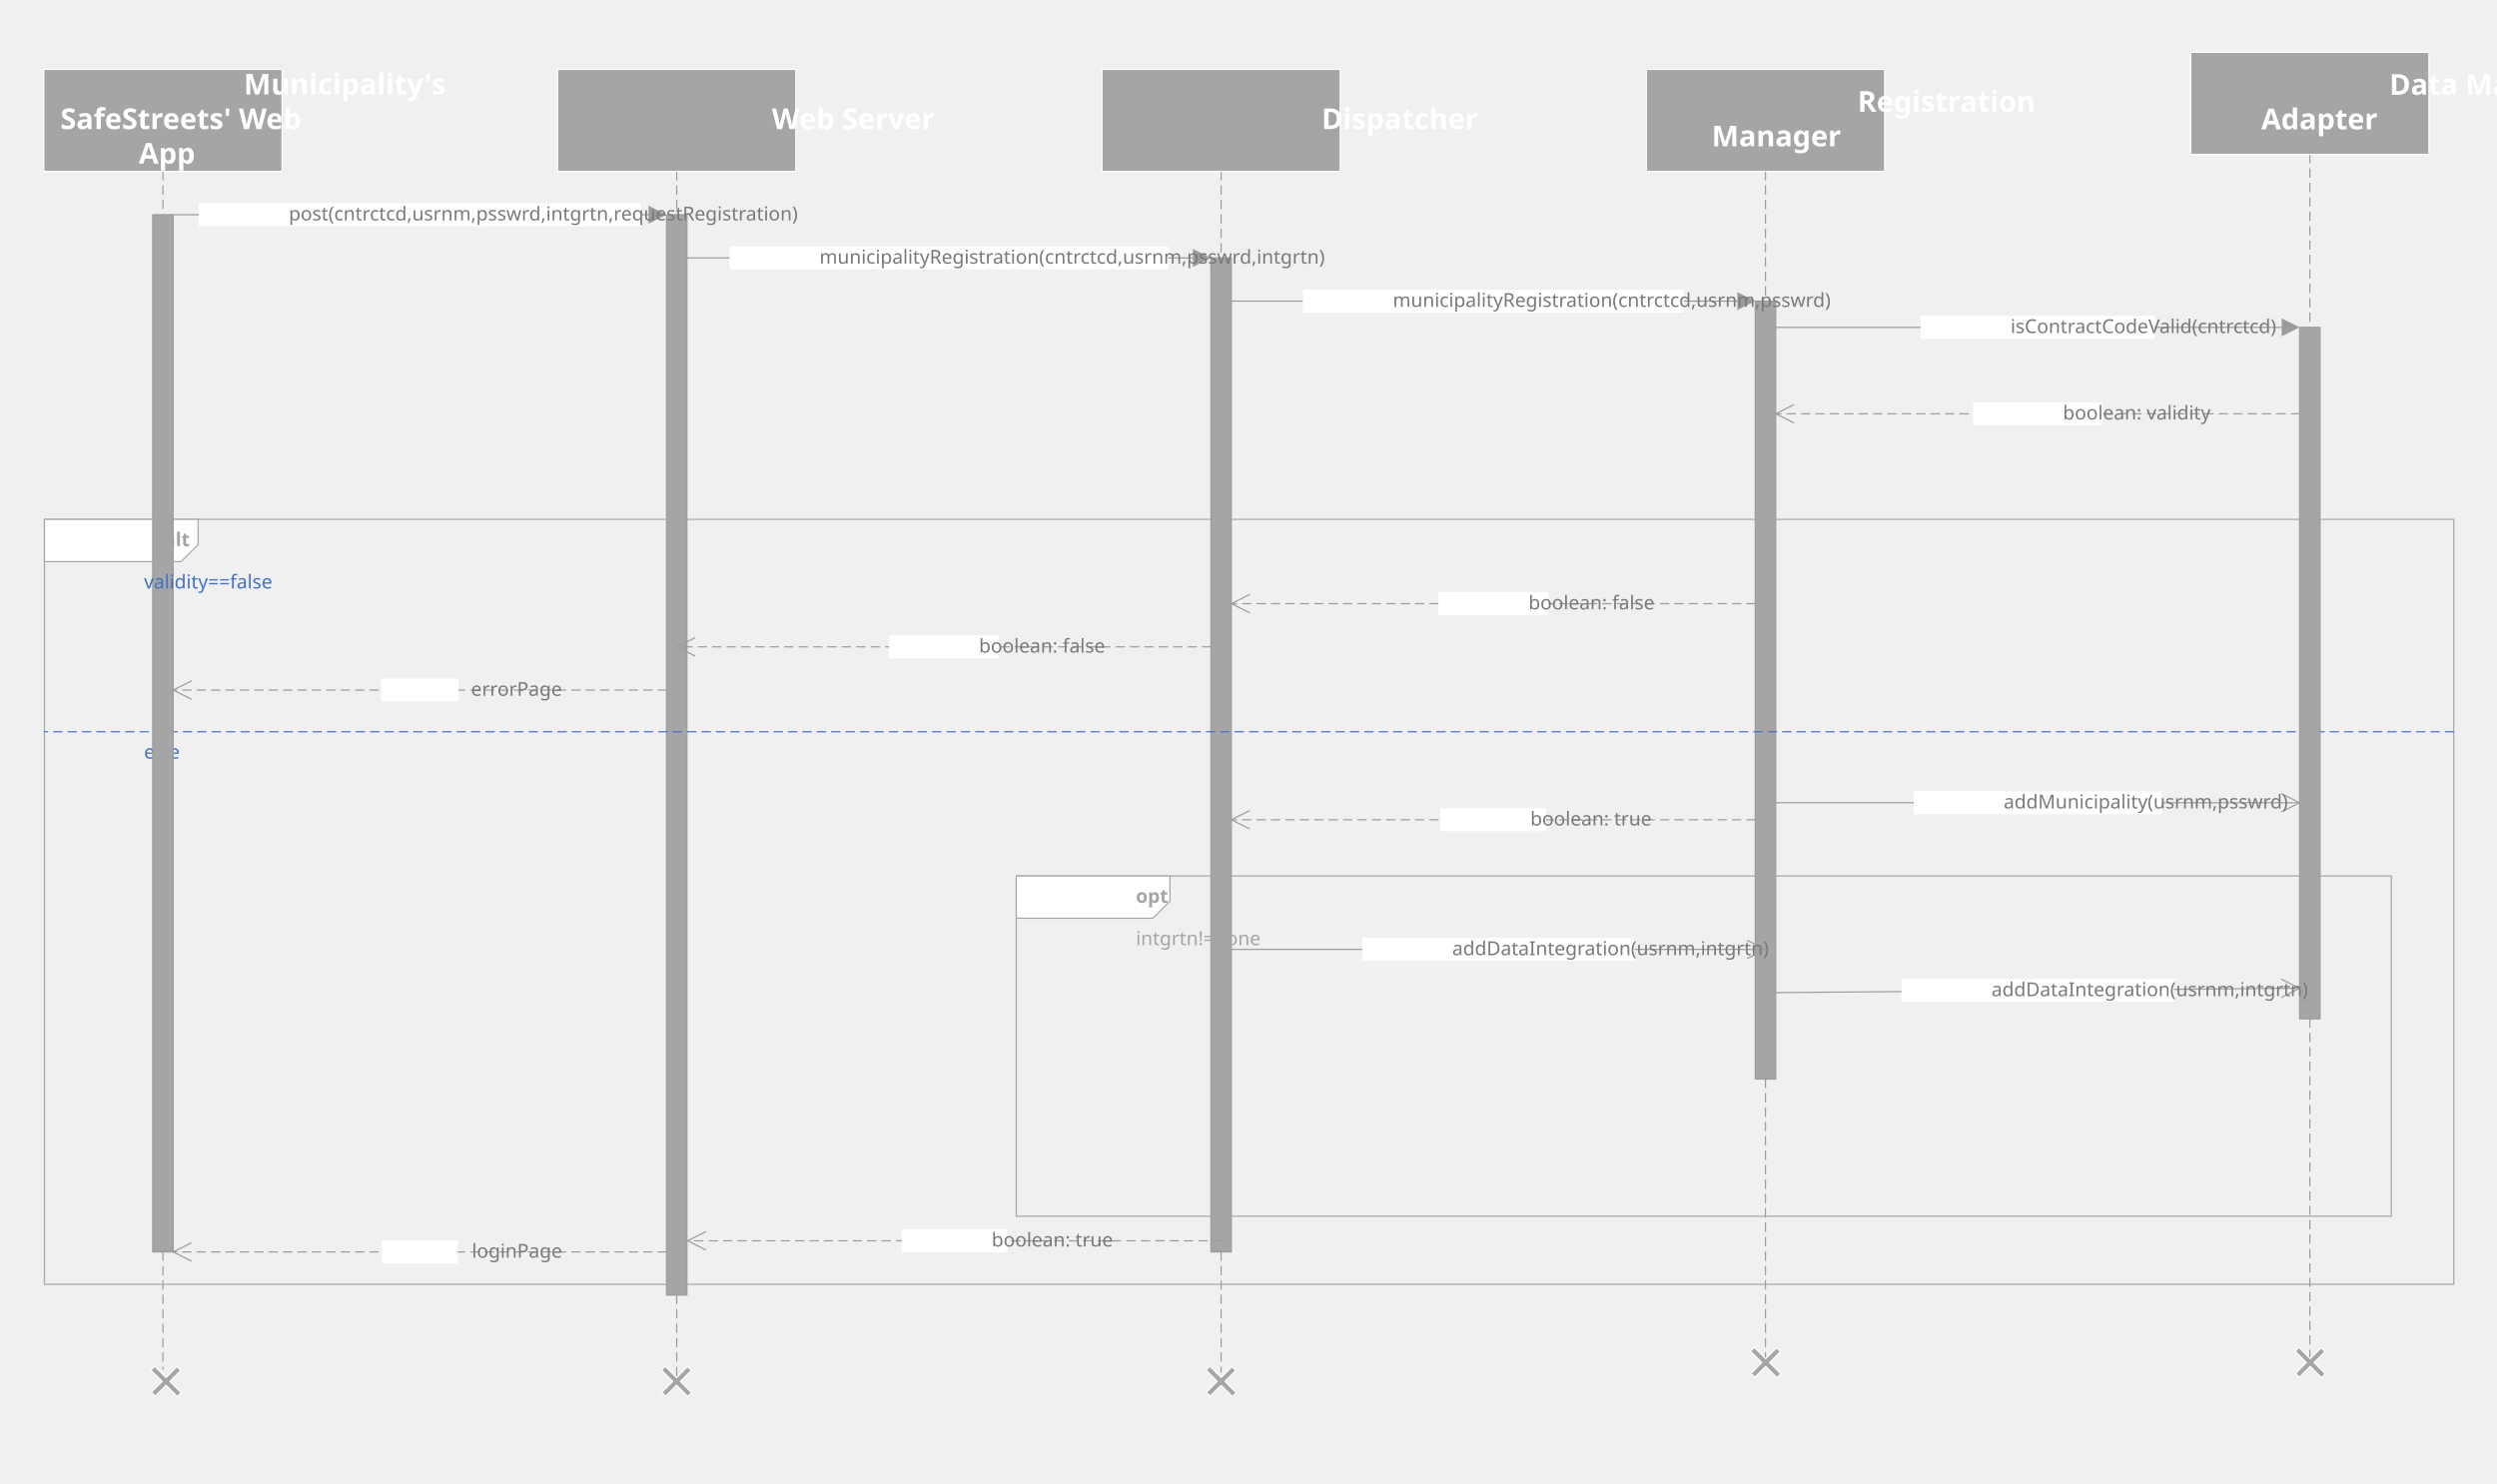
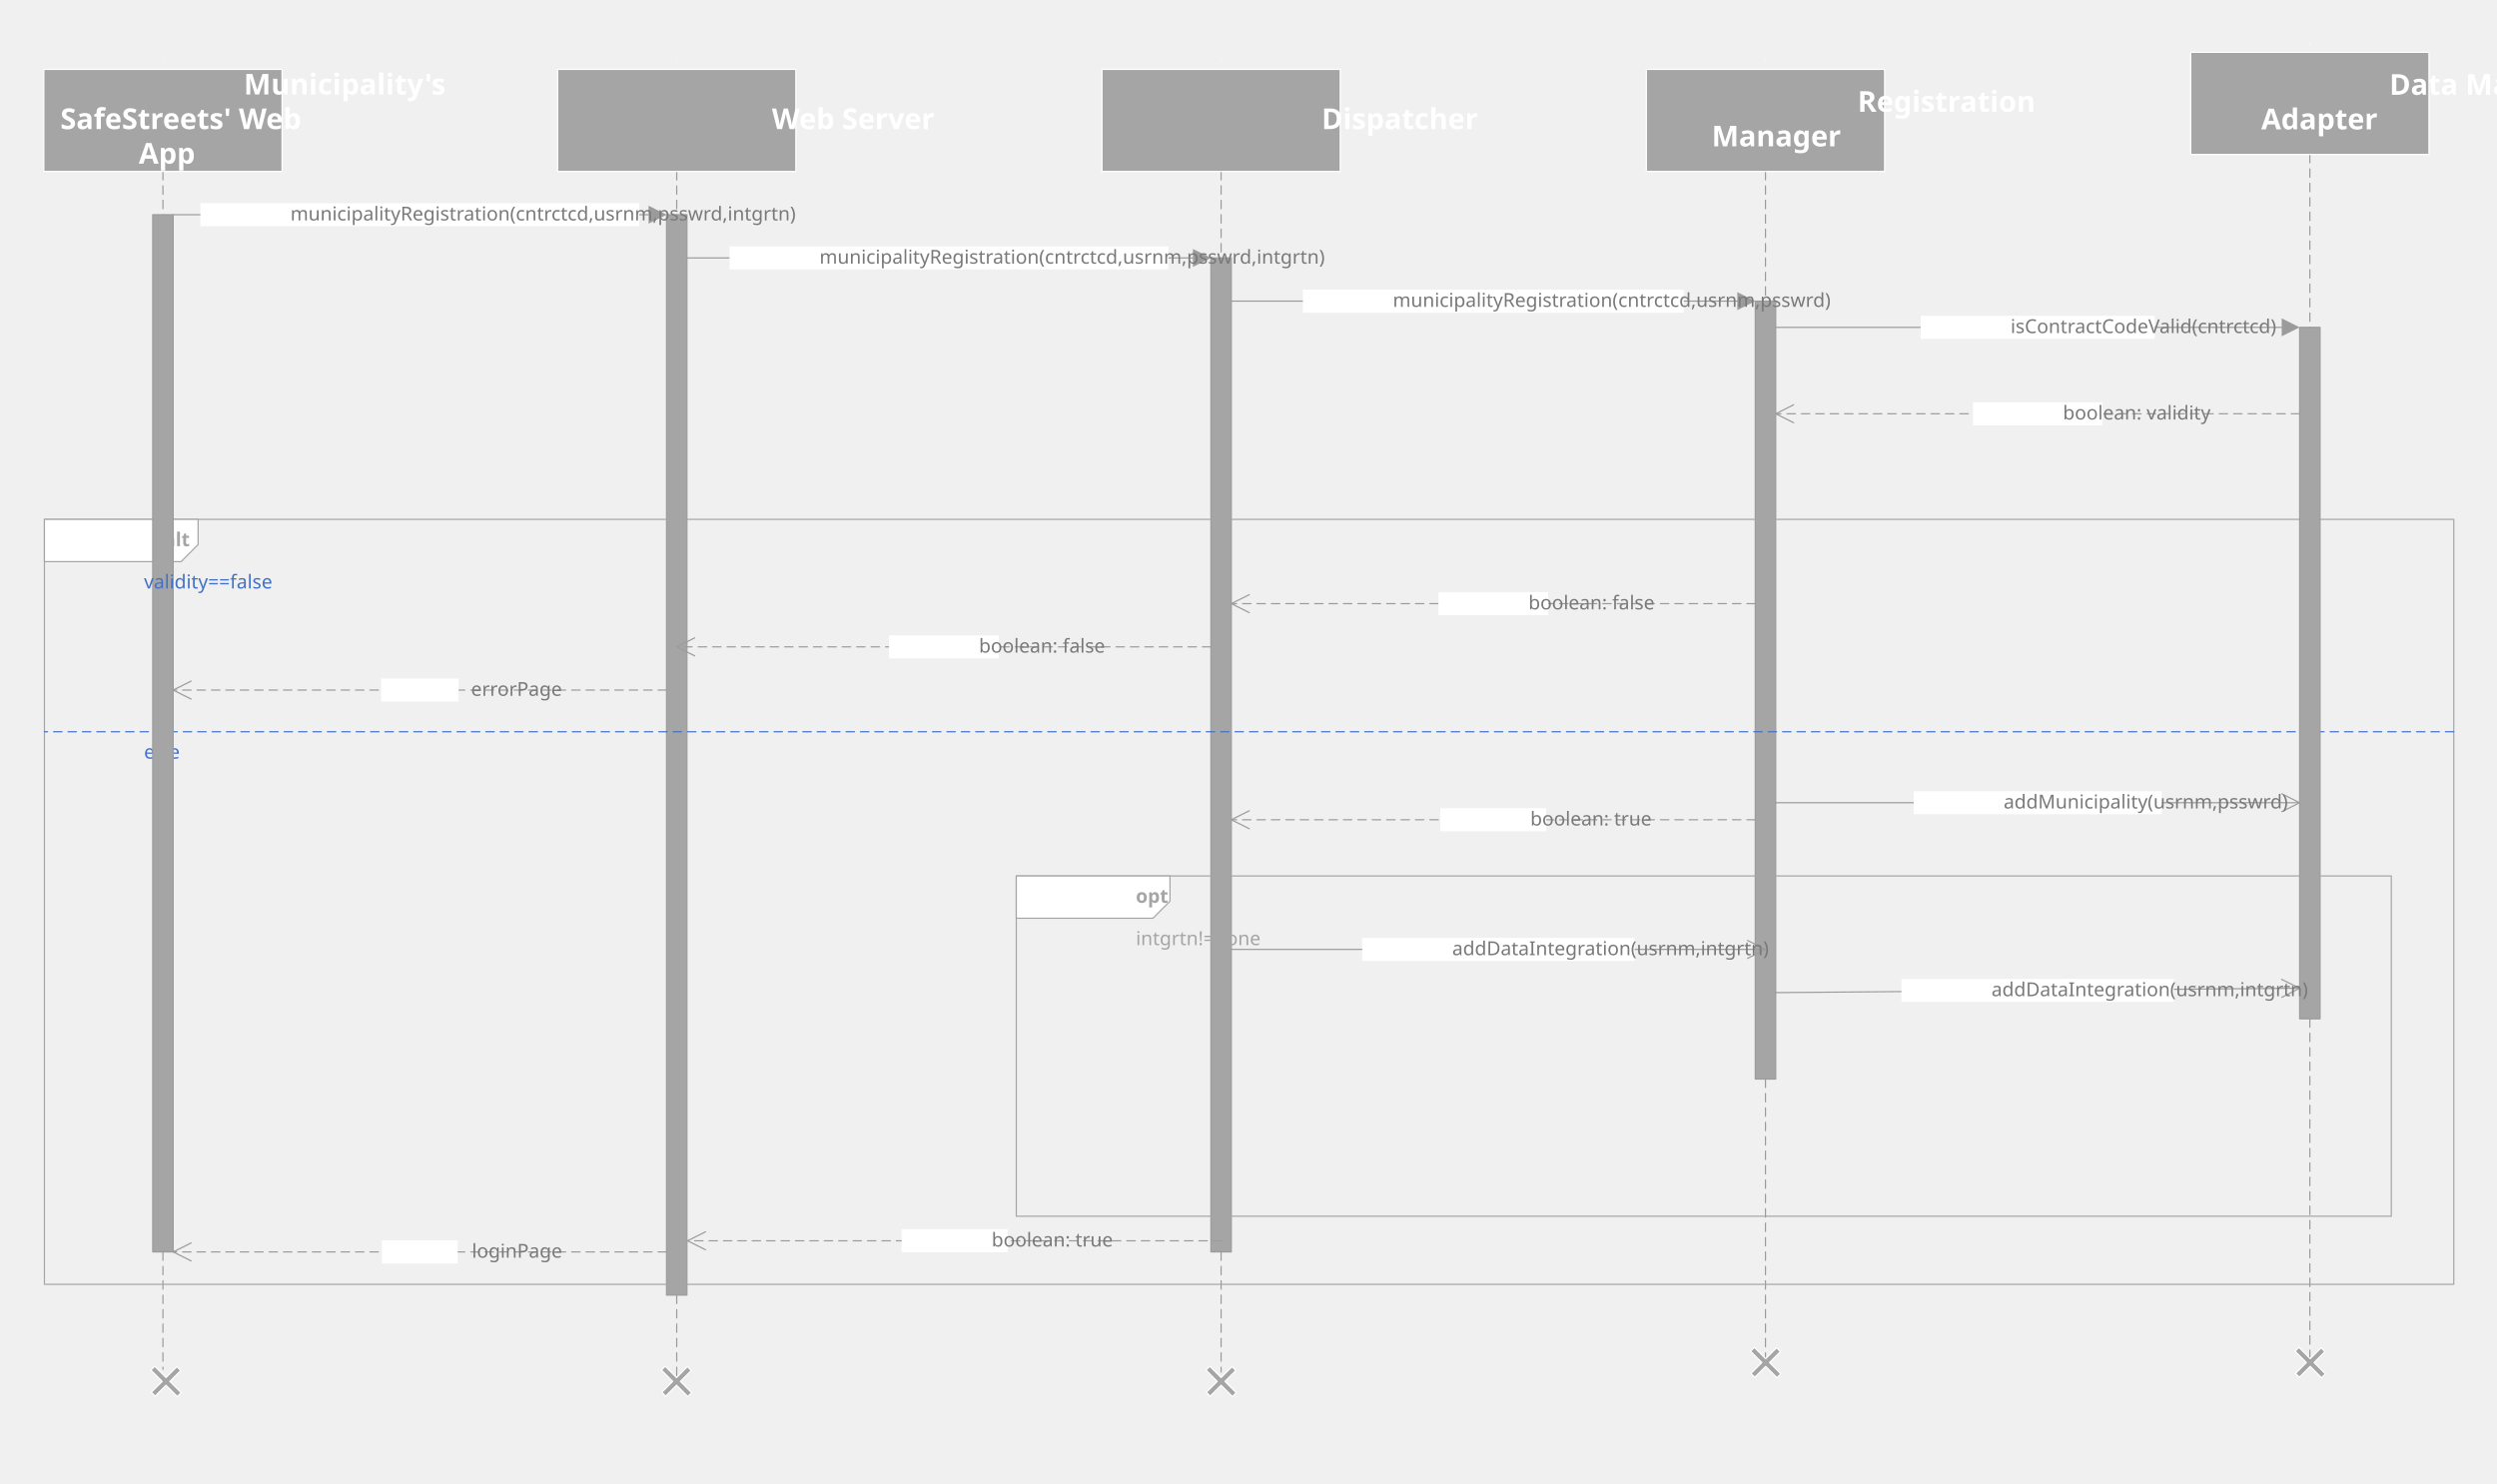
- <svg xmlns="http://www.w3.org/2000/svg" xmlns:ns1="http://schemas.microsoft.com/visio/2003/SVGExtensions/" xmlns:xlink="http://www.w3.org/1999/xlink" width="14.442in" height="8.579in" viewBox="0 0 1039.82 617.656" xml:space="preserve" color-interpolation-filters="sRGB" class="st20">
+ <svg xmlns="http://www.w3.org/2000/svg" xmlns:ns1="http://schemas.microsoft.com/visio/2003/SVGExtensions/" xmlns:xlink="http://www.w3.org/1999/xlink" width="14.442in" height="8.579in" viewBox="0 0 1039.82 617.656" xml:space="preserve" color-interpolation-filters="sRGB" class="st19">
  <ns1:documentProperties ns1:langID="1033" ns1:metric="true" ns1:viewMarkup="false">
    <ns1:userDefs>
      <ns1:ud ns1:nameU="msvNoAutoConnect" ns1:prompt="" ns1:val="VT0(1):26" />
    </ns1:userDefs>
  </ns1:documentProperties>
  <style type="text/css">
	
		.st1 {fill:#a5a5a5;stroke:#ffffff;stroke-linecap:round;stroke-linejoin:round;stroke-width:0.5}
		.st2 {stroke:#9b9b9b;stroke-dasharray:3.5,2.5;stroke-linecap:round;stroke-linejoin:round;stroke-width:0.5}
		.st3 {fill:#ffffff;font-family:Calibri;font-size:1em;font-weight:bold}
		.st4 {font-size:1em}
		.st5 {fill:#a5a5a5;stroke:#9b9b9b;stroke-linecap:round;stroke-linejoin:round;stroke-width:0.5}
		.st6 {marker-end:url(#mrkr4-51);stroke:#9b9b9b;stroke-linecap:round;stroke-linejoin:round;stroke-width:0.5}
		.st7 {fill:#9b9b9b;fill-opacity:1;stroke:#9b9b9b;stroke-opacity:1;stroke-width:0.134}
		.st8 {fill:#ffffff;stroke:none;stroke-linecap:butt;stroke-width:7.2}
		.st9 {fill:#797979;font-family:Calibri;font-size:0.667em}
		.st10 {marker-end:url(#mrkr3-82);stroke:#9b9b9b;stroke-dasharray:3.5,2.5;stroke-linecap:round;stroke-linejoin:round;stroke-width:0.5}
		.st11 {fill:#a5a5a5;fill-opacity:0;stroke:#a5a5a5;stroke-linecap:round;stroke-linejoin:round;stroke-width:0.5}
		.st12 {fill:#ffffff;stroke:#a5a5a5;stroke-linecap:round;stroke-linejoin:round;stroke-width:0.5}
		.st13 {fill:#a5a5a5;font-family:Calibri;font-size:0.667em;font-weight:bold}
		.st14 {fill:none}
		.st15 {stroke:#4271c6;stroke-dasharray:3.5,2.5;stroke-linecap:round;stroke-linejoin:round;stroke-width:0.5}
		.st16 {fill:#4271c5;font-family:Calibri;font-size:0.667em}
- 		.st17 {fill:#ffffff;stroke:none;stroke-linecap:butt}
- 		.st18 {marker-end:url(#mrkr3-82);stroke:#9b9b9b;stroke-linecap:round;stroke-linejoin:round;stroke-width:0.5}
- 		.st19 {fill:#a5a5a5;font-family:Calibri;font-size:0.667em}
- 		.st20 {fill:none;fill-rule:evenodd;font-size:12px;overflow:visible;stroke-linecap:square;stroke-miterlimit:3}
+ 		.st17 {marker-end:url(#mrkr3-82);stroke:#9b9b9b;stroke-linecap:round;stroke-linejoin:round;stroke-width:0.5}
+ 		.st18 {fill:#a5a5a5;font-family:Calibri;font-size:0.667em}
+ 		.st19 {fill:none;fill-rule:evenodd;font-size:12px;overflow:visible;stroke-linecap:square;stroke-miterlimit:3}
	
	</style>
  <defs id="Markers">
    <g id="lend4">
      <path d="M 2 1 L 0 0 L 2 -1 L 2 1 " style="stroke:none" />
    </g>
    <marker id="mrkr4-51" class="st7" ns1:arrowType="4" ns1:arrowSize="3" ns1:setback="14.96" refX="-14.96" orient="auto" markerUnits="strokeWidth" overflow="visible">
      <use xlink:href="#lend4" transform="scale(-7.48,-7.48) " />
    </marker>
    <g id="lend3">
      <path d="M 2 1 L 0 0 L 2 -1 " style="stroke-linecap:round;stroke-linejoin:round;fill:none" />
    </g>
    <marker id="mrkr3-82" class="st7" ns1:arrowType="3" ns1:arrowSize="3" orient="auto" markerUnits="strokeWidth" overflow="visible">
      <use xlink:href="#lend3" transform="scale(-7.48,-7.48) " />
    </marker>
  </defs>
  <g ns1:mID="10" ns1:index="6" ns1:groupContext="foregroundPage">
    <ns1:userDefs>
      <ns1:ud ns1:nameU="msvThemeOrder" ns1:val="VT0(0):26" />
    </ns1:userDefs>
    <ns1:pageProperties ns1:drawingScale="0.0393701" ns1:pageScale="0.0393701" ns1:drawingUnits="24" ns1:shadowOffsetX="8.50394" ns1:shadowOffsetY="-8.50394" />
    <ns1:layer ns1:name="Connector" ns1:index="0" />
    <g id="group1-1" transform="translate(232.203,-546.257)" ns1:mID="1" ns1:groupContext="group">
      <ns1:userDefs>
        <ns1:ud ns1:nameU="visVersion" ns1:prompt="" ns1:val="VT0(15):26" />
        <ns1:ud ns1:nameU="ShowActor" ns1:prompt="" ns1:val="VT0(0):5" />
        <ns1:ud ns1:nameU="ShowDestruction" ns1:prompt="" ns1:val="VT0(0):5" />
      </ns1:userDefs>
      <g id="shape2-2" ns1:mID="2" ns1:groupContext="shape" transform="translate(24.0945,-8.50394)">
        <rect x="0" y="592.144" width="51.024" height="25.512" class="st1" />
      </g>
      <g id="shape3-4" ns1:mID="3" ns1:groupContext="shape" transform="translate(41.1024,-46.063)">
        <path d="M8.5 617.66 a0 0 0 1 1 0 0 a0 0 0 1 1 0 0 Z" class="st1" />
      </g>
      <g id="shape4-6" ns1:mID="4" ns1:groupContext="shape" transform="translate(33.0709,528.257)">
				</g>
      <g id="shape5-8" ns1:mID="5" ns1:groupContext="shape" transform="translate(667.262,617.656) rotate(90)">
        <path d="M0 617.66 L504.57 617.66" class="st2" />
      </g>
      <g id="shape1-11" ns1:mID="1" ns1:groupContext="groupContent">
        <ns1:textBlock ns1:margins="rect(4,4,4,4)" ns1:tabSpace="42.5197" />
        <ns1:textRect cx="49.606" cy="596.396" width="99.22" height="42.52" />
        <rect x="0" y="575.136" width="99.213" height="42.52" class="st1" />
        <text x="20.59" y="600" class="st3" ns1:langID="1033">
          <ns1:paragraph ns1:horizAlign="1" />
          <ns1:tabList />Web Server</text>
      </g>
    </g>
    <g id="group6-14" transform="translate(18.25,-546.257)" ns1:mID="6" ns1:groupContext="group">
      <ns1:userDefs>
        <ns1:ud ns1:nameU="visVersion" ns1:prompt="" ns1:val="VT0(15):26" />
        <ns1:ud ns1:nameU="ShowActor" ns1:prompt="" ns1:val="VT0(0):5" />
        <ns1:ud ns1:nameU="ShowDestruction" ns1:prompt="" ns1:val="VT0(0):5" />
      </ns1:userDefs>
      <g id="shape7-15" ns1:mID="7" ns1:groupContext="shape" transform="translate(24.0945,-8.50394)">
        <rect x="0" y="592.144" width="51.024" height="25.512" class="st1" />
      </g>
      <g id="shape8-17" ns1:mID="8" ns1:groupContext="shape" transform="translate(41.1024,-46.063)">
        <path d="M8.5 617.66 a0 0 0 1 1 0 0 a0 0 0 1 1 0 0 Z" class="st1" />
      </g>
      <g id="shape9-19" ns1:mID="9" ns1:groupContext="shape" transform="translate(33.0709,522.587)">
				</g>
      <g id="shape10-21" ns1:mID="10" ns1:groupContext="shape" transform="translate(667.262,617.656) rotate(90)">
        <path d="M0 617.66 L498.9 617.66" class="st2" />
      </g>
      <g id="shape6-24" ns1:mID="6" ns1:groupContext="groupContent">
        <ns1:textBlock ns1:margins="rect(4,4,4,4)" ns1:tabSpace="42.5197" />
        <ns1:textRect cx="49.606" cy="596.396" width="99.22" height="42.52" />
        <rect x="0" y="575.136" width="99.213" height="42.52" class="st1" />
        <text x="14.62" y="585.6" class="st3" ns1:langID="1033">
          <ns1:paragraph ns1:horizAlign="1" />
          <ns1:tabList />Municipality's <tspan x="6.89" dy="1.2em" class="st4">SafeStreets' Web </tspan>
          <tspan x="39.53" dy="1.2em" class="st4">App</tspan>
        </text>
      </g>
    </g>
    <g id="group11-29" transform="translate(458.896,-546.257)" ns1:mID="11" ns1:groupContext="group">
      <ns1:userDefs>
        <ns1:ud ns1:nameU="visVersion" ns1:prompt="" ns1:val="VT0(15):26" />
        <ns1:ud ns1:nameU="ShowActor" ns1:prompt="" ns1:val="VT0(0):5" />
        <ns1:ud ns1:nameU="ShowDestruction" ns1:prompt="" ns1:val="VT0(0):5" />
      </ns1:userDefs>
      <g id="shape12-30" ns1:mID="12" ns1:groupContext="shape" transform="translate(24.0945,-8.50394)">
        <rect x="0" y="592.144" width="51.024" height="25.512" class="st1" />
      </g>
      <g id="shape13-32" ns1:mID="13" ns1:groupContext="shape" transform="translate(41.1024,-46.063)">
        <path d="M8.5 617.66 a0 0 0 1 1 0 0 a0 0 0 1 1 0 0 Z" class="st1" />
      </g>
      <g id="shape14-34" ns1:mID="14" ns1:groupContext="shape" transform="translate(33.0709,523.721)">
				</g>
      <g id="shape15-36" ns1:mID="15" ns1:groupContext="shape" transform="translate(667.262,617.656) rotate(90)">
        <path d="M0 617.66 L500.03 617.66" class="st2" />
      </g>
      <g id="shape11-39" ns1:mID="11" ns1:groupContext="groupContent">
        <ns1:textBlock ns1:margins="rect(4,4,4,4)" ns1:tabSpace="42.5197" />
        <ns1:textRect cx="49.606" cy="596.396" width="99.22" height="42.52" />
        <rect x="0" y="575.136" width="99.213" height="42.52" class="st1" />
        <text x="22.81" y="600" class="st3" ns1:langID="1033">
          <ns1:paragraph ns1:horizAlign="1" />
          <ns1:tabList />Dispatcher</text>
      </g>
    </g>
    <g id="shape16-42" ns1:mID="16" ns1:groupContext="shape" transform="translate(-104.902,521.4) rotate(-90)">
      <ns1:userDefs>
        <ns1:ud ns1:nameU="visVersion" ns1:prompt="" ns1:val="VT0(15):26" />
      </ns1:userDefs>
      <rect x="0" y="609.152" width="414" height="8.504" class="st5" />
    </g>
    <g id="shape33-44" ns1:mID="33" ns1:groupContext="shape" transform="translate(-331.595,539.4) rotate(-90)">
      <ns1:userDefs>
        <ns1:ud ns1:nameU="visVersion" ns1:prompt="" ns1:val="VT0(15):26" />
      </ns1:userDefs>
      <rect x="0" y="609.152" width="450" height="8.504" class="st5" />
    </g>
    <g id="shape34-46" ns1:mID="34" ns1:groupContext="shape" ns1:layerMember="0" transform="translate(286.061,-517.343)">
      <ns1:userDefs>
        <ns1:ud ns1:nameU="IsReturn" ns1:prompt="" ns1:val="VT0(0):5" />
        <ns1:ud ns1:nameU="IsAsync" ns1:prompt="" ns1:val="VT0(0):26" />
        <ns1:ud ns1:nameU="IsSelfMessage" ns1:prompt="" ns1:val="VT0(0):5" />
        <ns1:ud ns1:nameU="visVersion" ns1:prompt="" ns1:val="VT0(15):26" />
      </ns1:userDefs>
      <ns1:textBlock ns1:margins="rect(4,4,4,4)" ns1:tabSpace="42.5197" />
      <ns1:textRect cx="109.094" cy="624.743" width="192.55" height="17.604" />
      <path d="M0 624.74 L210.71 624.74" class="st6" />
      <rect ns1:rectContext="textBkgnd" x="17.727" y="619.943" width="182.736" height="9.6" class="st8" />
      <text x="17.73" y="627.14" class="st9" ns1:langID="1033">
        <ns1:paragraph ns1:horizAlign="1" />
        <ns1:tabList />municipalityRegistration(cntrctcd,usrnm,psswrd,intgrtn)</text>
    </g>
    <g id="group35-54" transform="translate(685.589,-546.257)" ns1:mID="35" ns1:groupContext="group">
      <ns1:userDefs>
        <ns1:ud ns1:nameU="visVersion" ns1:prompt="" ns1:val="VT0(15):26" />
        <ns1:ud ns1:nameU="ShowActor" ns1:prompt="" ns1:val="VT0(0):5" />
        <ns1:ud ns1:nameU="ShowDestruction" ns1:prompt="" ns1:val="VT0(0):5" />
      </ns1:userDefs>
      <g id="shape36-55" ns1:mID="36" ns1:groupContext="shape" transform="translate(24.0945,-8.50394)">
        <rect x="0" y="592.144" width="51.024" height="25.512" class="st1" />
      </g>
      <g id="shape37-57" ns1:mID="37" ns1:groupContext="shape" transform="translate(41.1024,-46.063)">
        <path d="M8.5 617.66 a0 0 0 1 1 0 0 a0 0 0 1 1 0 0 Z" class="st1" />
      </g>
      <g id="shape38-59" ns1:mID="38" ns1:groupContext="shape" transform="translate(33.0709,519.753)">
				</g>
      <g id="shape39-61" ns1:mID="39" ns1:groupContext="shape" transform="translate(667.262,617.656) rotate(90)">
        <path d="M0 617.66 L496.06 617.66" class="st2" />
      </g>
      <g id="shape35-64" ns1:mID="35" ns1:groupContext="groupContent">
        <ns1:textBlock ns1:margins="rect(4,4,4,4)" ns1:tabSpace="42.5197" />
        <ns1:textRect cx="49.606" cy="596.396" width="99.22" height="42.52" />
        <rect x="0" y="575.136" width="99.213" height="42.52" class="st1" />
        <text x="19.32" y="592.8" class="st3" ns1:langID="1033">
          <ns1:paragraph ns1:horizAlign="1" />
          <ns1:tabList />Registration <tspan x="27.22" dy="1.2em" class="st4">Manager</tspan>
        </text>
      </g>
    </g>
    <g id="shape40-68" ns1:mID="40" ns1:groupContext="shape" ns1:layerMember="0" transform="translate(739.447,-474.256)">
      <ns1:userDefs>
        <ns1:ud ns1:nameU="IsReturn" ns1:prompt="" ns1:val="VT0(0):5" />
        <ns1:ud ns1:nameU="IsAsync" ns1:prompt="" ns1:val="VT0(0):26" />
        <ns1:ud ns1:nameU="IsSelfMessage" ns1:prompt="" ns1:val="VT0(0):5" />
        <ns1:ud ns1:nameU="visVersion" ns1:prompt="" ns1:val="VT0(15):26" />
      </ns1:userDefs>
      <ns1:textBlock ns1:margins="rect(4,4,4,4)" ns1:tabSpace="42.5197" />
      <ns1:textRect cx="109.094" cy="610.569" width="107.3" height="17.604" />
      <path d="M0 610.57 L210.71 610.57" class="st6" />
      <rect ns1:rectContext="textBkgnd" x="60.353" y="605.77" width="97.483" height="9.6" class="st8" />
      <text x="60.35" y="612.97" class="st9" ns1:langID="1033">
        <ns1:paragraph ns1:horizAlign="1" />
        <ns1:tabList />isContractCodeValid(cntrctcd)</text>
    </g>
    <g id="shape41-75" ns1:mID="41" ns1:groupContext="shape" transform="translate(121.791,449.4) rotate(-90)">
      <ns1:userDefs>
        <ns1:ud ns1:nameU="visVersion" ns1:prompt="" ns1:val="VT0(15):26" />
      </ns1:userDefs>
      <rect x="0" y="609.152" width="324" height="8.504" class="st5" />
    </g>
    <g id="shape42-77" ns1:mID="42" ns1:groupContext="shape" ns1:layerMember="0" transform="translate(957.636,-452.43)">
      <ns1:userDefs>
        <ns1:ud ns1:nameU="IsReturn" ns1:prompt="" ns1:val="VT0(1):5" />
        <ns1:ud ns1:nameU="IsAsync" ns1:prompt="" ns1:val="VT0(0):26" />
        <ns1:ud ns1:nameU="IsSelfMessage" ns1:prompt="" ns1:val="VT0(0):5" />
        <ns1:ud ns1:nameU="visVersion" ns1:prompt="" ns1:val="VT0(15):26" />
      </ns1:userDefs>
      <ns1:textBlock ns1:margins="rect(4,4,4,4)" ns1:tabSpace="42.5197" />
      <ns1:textRect cx="-109.094" cy="624.743" width="63.72" height="17.604" />
      <path d="M0 624.74 L-218.19 624.74" class="st10" />
      <rect ns1:rectContext="textBkgnd" x="-136.043" y="619.943" width="53.898" height="9.6" class="st8" />
      <text x="-136.04" y="627.14" class="st9" ns1:langID="1033">
        <ns1:paragraph ns1:horizAlign="1" />
        <ns1:tabList />boolean: validity</text>
    </g>
    <g id="group43-85" transform="translate(18.5,-82.7716)" ns1:mID="43" ns1:groupContext="group">
      <ns1:userDefs>
        <ns1:ud ns1:nameU="visVersion" ns1:prompt="" ns1:val="VT0(15):26" />
        <ns1:ud ns1:nameU="msvStructureType" ns1:prompt="" ns1:val="VT4(List)" />
        <ns1:ud ns1:nameU="msvSDListItemMaster" ns1:prompt="" ns1:val="VT0(254):26" />
        <ns1:ud ns1:nameU="msvSDListAlignment" ns1:prompt="" ns1:val="VT0(0):26" />
      </ns1:userDefs>
      <g id="shape43-86" ns1:mID="43" ns1:groupContext="groupContent">
        <rect x="0" y="299.056" width="1003.32" height="318.6" class="st11" />
      </g>
      <g id="shape44-88" ns1:mID="44" ns1:groupContext="shape" transform="translate(0,-300.996)">
        <ns1:userDefs>
          <ns1:ud ns1:nameU="FoldSize" ns1:prompt="" ns1:val="VT0(0.098425196850394):24" />
          <ns1:ud ns1:nameU="msvStructureType" ns1:prompt="" ns1:val="VT4(Heading)" />
          <ns1:ud ns1:nameU="msvSDContainerHeadingEdge" ns1:prompt="" ns1:val="VT4(Bottom)" />
          <ns1:ud ns1:nameU="BackFillColor" ns1:prompt="" ns1:val="VT5(#96afcf)" />
          <ns1:ud ns1:nameU="BackLineColor" ns1:prompt="" ns1:val="VT5(#1f477d)" />
          <ns1:ud ns1:nameU="BackCharColor" ns1:prompt="" ns1:val="VT5(#000000)" />
          <ns1:ud ns1:nameU="DarkerColor" ns1:prompt="" ns1:val="VT5(#000000)" />
          <ns1:ud ns1:nameU="BackFillColor" ns1:prompt="" ns1:val="VT5(#a5a5a5)" />
          <ns1:ud ns1:nameU="BackLineColor" ns1:prompt="" ns1:val="VT5(#a5a5a5)" />
          <ns1:ud ns1:nameU="BackCharColor" ns1:prompt="" ns1:val="VT5(#ffffff)" />
          <ns1:ud ns1:nameU="DarkerColor" ns1:prompt="" ns1:val="VT5(#a5a5a5)" />
        </ns1:userDefs>
        <ns1:textBlock ns1:margins="rect(4,4,4,4)" ns1:tabSpace="42.5197" />
        <ns1:textRect cx="32" cy="608.854" width="64" height="17.604" />
        <path d="M0 617.66 L56.91 617.66 L64 610.57 L64 600.05 L0 600.05 L0 617.66 Z" class="st12" />
        <text x="4" y="611.25" class="st13" ns1:langID="1033">
          <ns1:paragraph />
          <ns1:tabList />alt</text>
      </g>
    </g>
    <g id="shape45-91" ns1:mID="45" ns1:groupContext="shape" transform="translate(18.5,-82.7716)">
      <ns1:userDefs>
        <ns1:ud ns1:nameU="visVersion" ns1:prompt="" ns1:val="VT0(15):26" />
        <ns1:ud ns1:nameU="msvShapeCategories" ns1:prompt="" ns1:val="VT4(Interaction operand)" />
        <ns1:ud ns1:nameU="UserWidth" ns1:prompt="" ns1:val="VT0(1.8897637795276):24" />
        <ns1:ud ns1:nameU="WidthMin" ns1:prompt="" ns1:val="VT0(0):26" />
        <ns1:ud ns1:nameU="WidthMin" ns1:prompt="" ns1:val="VT0(0):26" />
      </ns1:userDefs>
      <ns1:textBlock ns1:margins="rect(4,4,4,4)" ns1:tabSpace="42.5197" />
      <ns1:textRect cx="32" cy="396.328" width="64" height="17.604" />
      <path d="M0 617.66 L1003.32 617.66 L1003.32 387.53 L0 387.53 L0 617.66 Z" class="st14" />
      <path d="M1003.32 387.53 L0 387.53" class="st15" />
      <text x="4" y="398.73" class="st16" ns1:langID="1033">
        <ns1:paragraph />
        <ns1:tabList />else</text>
    </g>
    <g id="shape47-95" ns1:mID="47" ns1:groupContext="shape" ns1:layerMember="0" transform="translate(512.754,-485.17)">
      <ns1:userDefs>
        <ns1:ud ns1:nameU="IsReturn" ns1:prompt="" ns1:val="VT0(0):5" />
        <ns1:ud ns1:nameU="IsAsync" ns1:prompt="" ns1:val="VT0(0):26" />
        <ns1:ud ns1:nameU="IsSelfMessage" ns1:prompt="" ns1:val="VT0(0):5" />
        <ns1:ud ns1:nameU="visVersion" ns1:prompt="" ns1:val="VT0(15):26" />
      </ns1:userDefs>
      <ns1:textBlock ns1:margins="rect(4,4,4,4)" ns1:tabSpace="42.5197" />
      <ns1:textRect cx="109.094" cy="610.569" width="168.4" height="17.604" />
      <path d="M0 610.57 L210.71 610.57" class="st6" />
-       <rect ns1:rectContext="textBkgnd" x="29.803" y="605.77" width="158.584" height="9.6" class="st17" />
+       <rect ns1:rectContext="textBkgnd" x="29.803" y="605.77" width="158.584" height="9.6" class="st8" />
      <text x="29.8" y="612.97" class="st9" ns1:langID="1033">
        <ns1:paragraph ns1:horizAlign="1" />
        <ns1:tabList />municipalityRegistration(cntrctcd,usrnm,psswrd)</text>
    </g>
    <g id="group48-102" transform="translate(912.281,-553.343)" ns1:mID="48" ns1:groupContext="group">
      <ns1:userDefs>
        <ns1:ud ns1:nameU="visVersion" ns1:prompt="" ns1:val="VT0(15):26" />
        <ns1:ud ns1:nameU="ShowActor" ns1:prompt="" ns1:val="VT0(0):5" />
        <ns1:ud ns1:nameU="ShowDestruction" ns1:prompt="" ns1:val="VT0(0):5" />
      </ns1:userDefs>
      <g id="shape49-103" ns1:mID="49" ns1:groupContext="shape" transform="translate(24.0945,-8.50394)">
        <rect x="0" y="592.144" width="51.024" height="25.512" class="st1" />
      </g>
      <g id="shape50-105" ns1:mID="50" ns1:groupContext="shape" transform="translate(41.1024,-46.063)">
        <path d="M8.5 617.66 a0 0 0 1 1 0 0 a0 0 0 1 1 0 0 Z" class="st1" />
      </g>
      <g id="shape51-107" ns1:mID="51" ns1:groupContext="shape" transform="translate(33.0709,526.839)">
				</g>
      <g id="shape52-109" ns1:mID="52" ns1:groupContext="shape" transform="translate(667.262,617.656) rotate(90)">
        <path d="M0 617.66 L503.15 617.66" class="st2" />
      </g>
      <g id="shape48-112" ns1:mID="48" ns1:groupContext="groupContent">
        <ns1:textBlock ns1:margins="rect(4,4,4,4)" ns1:tabSpace="42.5197" />
        <ns1:textRect cx="49.606" cy="596.396" width="99.22" height="42.52" />
        <rect x="0" y="575.136" width="99.213" height="42.52" class="st1" />
        <text x="14.08" y="592.8" class="st3" ns1:langID="1033">
          <ns1:paragraph ns1:horizAlign="1" />
          <ns1:tabList />Data Manager <tspan x="29.34" dy="1.2em" class="st4">Adapter</tspan>
        </text>
      </g>
    </g>
    <g id="shape53-116" ns1:mID="53" ns1:groupContext="shape" transform="translate(348.484,424.313) rotate(-90)">
      <ns1:userDefs>
        <ns1:ud ns1:nameU="visVersion" ns1:prompt="" ns1:val="VT0(15):26" />
      </ns1:userDefs>
      <rect x="0" y="609.152" width="288" height="8.504" class="st5" />
    </g>
    <g id="shape54-118" ns1:mID="54" ns1:groupContext="shape" ns1:layerMember="0" transform="translate(730.943,-373.343)">
      <ns1:userDefs>
        <ns1:ud ns1:nameU="IsReturn" ns1:prompt="" ns1:val="VT0(1):5" />
        <ns1:ud ns1:nameU="IsAsync" ns1:prompt="" ns1:val="VT0(0):26" />
        <ns1:ud ns1:nameU="IsSelfMessage" ns1:prompt="" ns1:val="VT0(0):5" />
        <ns1:ud ns1:nameU="visVersion" ns1:prompt="" ns1:val="VT0(15):26" />
      </ns1:userDefs>
      <ns1:textBlock ns1:margins="rect(4,4,4,4)" ns1:tabSpace="42.5197" />
      <ns1:textRect cx="-109.094" cy="624.743" width="55.48" height="17.604" />
      <path d="M0 624.74 L-218.19 624.74" class="st10" />
      <rect ns1:rectContext="textBkgnd" x="-131.924" y="619.943" width="45.66" height="9.6" class="st8" />
      <text x="-131.92" y="627.14" class="st9" ns1:langID="1033">
        <ns1:paragraph ns1:horizAlign="1" />
        <ns1:tabList />boolean: false</text>
    </g>
    <g id="shape55-125" ns1:mID="55" ns1:groupContext="shape" ns1:layerMember="0" transform="translate(504.25,-341.17)">
      <ns1:userDefs>
        <ns1:ud ns1:nameU="IsReturn" ns1:prompt="" ns1:val="VT0(1):5" />
        <ns1:ud ns1:nameU="IsAsync" ns1:prompt="" ns1:val="VT0(0):26" />
        <ns1:ud ns1:nameU="IsSelfMessage" ns1:prompt="" ns1:val="VT0(0):5" />
        <ns1:ud ns1:nameU="visVersion" ns1:prompt="" ns1:val="VT0(15):26" />
      </ns1:userDefs>
      <ns1:textBlock ns1:margins="rect(4,4,4,4)" ns1:tabSpace="42.5197" />
      <ns1:textRect cx="-111.22" cy="610.569" width="55.48" height="17.604" />
      <path d="M0 610.57 L-222.44 610.57" class="st10" />
      <rect ns1:rectContext="textBkgnd" x="-134.05" y="605.77" width="45.66" height="9.6" class="st8" />
      <text x="-134.05" y="612.97" class="st9" ns1:langID="1033">
        <ns1:paragraph ns1:horizAlign="1" />
        <ns1:tabList />boolean: false</text>
    </g>
    <g id="shape56-132" ns1:mID="56" ns1:groupContext="shape" ns1:layerMember="0" transform="translate(739.447,-276.256)">
      <ns1:userDefs>
        <ns1:ud ns1:nameU="IsReturn" ns1:prompt="" ns1:val="VT0(0):5" />
        <ns1:ud ns1:nameU="IsAsync" ns1:prompt="" ns1:val="VT0(0):26" />
        <ns1:ud ns1:nameU="IsSelfMessage" ns1:prompt="" ns1:val="VT0(0):5" />
        <ns1:ud ns1:nameU="visVersion" ns1:prompt="" ns1:val="VT0(15):26" />
        <ns1:ud ns1:nameU="IsAsync" ns1:prompt="" ns1:val="VT0(1):5" />
      </ns1:userDefs>
      <ns1:textBlock ns1:margins="rect(4,4,4,4)" ns1:tabSpace="42.5197" />
      <ns1:textRect cx="109.094" cy="610.569" width="113.1" height="17.604" />
-       <path d="M0 610.57 L218.19 610.57" class="st18" />
+       <path d="M0 610.57 L218.19 610.57" class="st17" />
      <rect ns1:rectContext="textBkgnd" x="57.455" y="605.77" width="103.28" height="9.6" class="st8" />
      <text x="57.45" y="612.97" class="st9" ns1:langID="1033">
        <ns1:paragraph ns1:horizAlign="1" />
        <ns1:tabList />addMunicipality(usrnm,psswrd)</text>
    </g>
    <g id="group60-139" transform="translate(423.213,-111.118)" ns1:mID="60" ns1:groupContext="group">
      <ns1:userDefs>
        <ns1:ud ns1:nameU="visVersion" ns1:prompt="" ns1:val="VT0(15):26" />
      </ns1:userDefs>
      <g id="shape60-140" ns1:mID="60" ns1:groupContext="groupContent">
        <rect x="0" y="475.924" width="572.598" height="141.732" class="st11" />
      </g>
      <g id="shape61-142" ns1:mID="61" ns1:groupContext="shape" transform="translate(0,-124.129)">
        <ns1:userDefs>
          <ns1:ud ns1:nameU="FoldSize" ns1:prompt="" ns1:val="VT0(0.098425196850394):24" />
          <ns1:ud ns1:nameU="BackFillColor" ns1:prompt="" ns1:val="VT5(#96afcf)" />
          <ns1:ud ns1:nameU="BackLineColor" ns1:prompt="" ns1:val="VT5(#1f477d)" />
          <ns1:ud ns1:nameU="BackCharColor" ns1:prompt="" ns1:val="VT5(#000000)" />
          <ns1:ud ns1:nameU="DarkerColor" ns1:prompt="" ns1:val="VT5(#000000)" />
          <ns1:ud ns1:nameU="BackFillColor" ns1:prompt="" ns1:val="VT5(#a5a5a5)" />
          <ns1:ud ns1:nameU="BackLineColor" ns1:prompt="" ns1:val="VT5(#a5a5a5)" />
          <ns1:ud ns1:nameU="BackCharColor" ns1:prompt="" ns1:val="VT5(#ffffff)" />
          <ns1:ud ns1:nameU="DarkerColor" ns1:prompt="" ns1:val="VT5(#a5a5a5)" />
        </ns1:userDefs>
        <ns1:textBlock ns1:margins="rect(4,4,4,4)" ns1:tabSpace="42.5197" />
        <ns1:textRect cx="32" cy="608.854" width="64" height="17.604" />
        <path d="M0 617.66 L56.91 617.66 L64 610.57 L64 600.05 L0 600.05 L0 617.66 Z" class="st12" />
        <text x="4" y="611.25" class="st13" ns1:langID="1033">
          <ns1:paragraph />
          <ns1:tabList />opt</text>
      </g>
      <g id="shape62-145" ns1:mID="62" ns1:groupContext="shape" transform="translate(0,-106.525)">
        <ns1:userDefs>
          <ns1:ud ns1:nameU="msvQuickStyleVariationRestore" ns1:prompt="" ns1:val="VT0(2):26" />
        </ns1:userDefs>
        <ns1:textBlock ns1:margins="rect(4,4,4,4)" ns1:tabSpace="42.5197" />
        <ns1:textRect cx="32" cy="608.854" width="64" height="17.604" />
-         <text x="4" y="611.25" class="st19" ns1:langID="1033">
+         <text x="4" y="611.25" class="st18" ns1:langID="1033">
          <ns1:paragraph />
          <ns1:tabList />intgrtn!=none</text>
      </g>
    </g>
    <g id="shape63-147" ns1:mID="63" ns1:groupContext="shape" ns1:layerMember="0" transform="translate(512.754,-215.17)">
      <ns1:userDefs>
        <ns1:ud ns1:nameU="IsReturn" ns1:prompt="" ns1:val="VT0(0):5" />
        <ns1:ud ns1:nameU="IsAsync" ns1:prompt="" ns1:val="VT0(0):26" />
        <ns1:ud ns1:nameU="IsSelfMessage" ns1:prompt="" ns1:val="VT0(0):5" />
        <ns1:ud ns1:nameU="visVersion" ns1:prompt="" ns1:val="VT0(15):26" />
        <ns1:ud ns1:nameU="IsAsync" ns1:prompt="" ns1:val="VT0(1):5" />
      </ns1:userDefs>
      <ns1:textBlock ns1:margins="rect(4,4,4,4)" ns1:tabSpace="42.5197" />
      <ns1:textRect cx="111.22" cy="610.569" width="123.24" height="17.604" />
-       <path d="M0 610.57 L222.44 610.57" class="st18" />
+       <path d="M0 610.57 L222.44 610.57" class="st17" />
      <rect ns1:rectContext="textBkgnd" x="54.508" y="605.77" width="113.425" height="9.6" class="st8" />
      <text x="54.51" y="612.97" class="st9" ns1:langID="1033">
        <ns1:paragraph ns1:horizAlign="1" />
        <ns1:tabList />addDataIntegration(usrnm,intgrtn)</text>
    </g>
    <g id="shape64-154" ns1:mID="64" ns1:groupContext="shape" ns1:layerMember="0" transform="translate(739.447,-198.091)">
      <ns1:userDefs>
        <ns1:ud ns1:nameU="IsReturn" ns1:prompt="" ns1:val="VT0(0):5" />
        <ns1:ud ns1:nameU="IsAsync" ns1:prompt="" ns1:val="VT0(0):26" />
        <ns1:ud ns1:nameU="IsSelfMessage" ns1:prompt="" ns1:val="VT0(0):5" />
        <ns1:ud ns1:nameU="visVersion" ns1:prompt="" ns1:val="VT0(15):26" />
        <ns1:ud ns1:nameU="IsAsync" ns1:prompt="" ns1:val="VT0(1):5" />
      </ns1:userDefs>
      <ns1:textBlock ns1:margins="rect(4,4,4,4)" ns1:tabSpace="42.5197" />
      <ns1:textRect cx="109.094" cy="610.569" width="123.24" height="17.604" />
-       <path d="M0 611.49 L218.19 609.65" class="st18" />
+       <path d="M0 611.49 L218.19 609.65" class="st17" />
      <rect ns1:rectContext="textBkgnd" x="52.382" y="605.77" width="113.425" height="9.6" class="st8" />
      <text x="52.38" y="612.97" class="st9" ns1:langID="1033">
        <ns1:paragraph ns1:horizAlign="1" />
        <ns1:tabList />addDataIntegration(usrnm,intgrtn)</text>
    </g>
    <g id="shape65-161" ns1:mID="65" ns1:groupContext="shape" ns1:layerMember="0" transform="translate(730.943,-283.343)">
      <ns1:userDefs>
        <ns1:ud ns1:nameU="IsReturn" ns1:prompt="" ns1:val="VT0(1):5" />
        <ns1:ud ns1:nameU="IsAsync" ns1:prompt="" ns1:val="VT0(0):26" />
        <ns1:ud ns1:nameU="IsSelfMessage" ns1:prompt="" ns1:val="VT0(0):5" />
        <ns1:ud ns1:nameU="visVersion" ns1:prompt="" ns1:val="VT0(15):26" />
      </ns1:userDefs>
      <ns1:textBlock ns1:margins="rect(4,4,4,4)" ns1:tabSpace="42.5197" />
      <ns1:textRect cx="-109.094" cy="624.743" width="53.91" height="17.604" />
      <path d="M0 624.74 L-218.19 624.74" class="st10" />
      <rect ns1:rectContext="textBkgnd" x="-131.141" y="619.943" width="44.093" height="9.6" class="st8" />
      <text x="-131.14" y="627.14" class="st9" ns1:langID="1033">
        <ns1:paragraph ns1:horizAlign="1" />
        <ns1:tabList />boolean: true</text>
    </g>
    <g id="shape66-168" ns1:mID="66" ns1:groupContext="shape" ns1:layerMember="0" transform="translate(508.752,-93.8123)">
      <ns1:userDefs>
        <ns1:ud ns1:nameU="IsReturn" ns1:prompt="" ns1:val="VT0(1):5" />
        <ns1:ud ns1:nameU="IsAsync" ns1:prompt="" ns1:val="VT0(0):26" />
        <ns1:ud ns1:nameU="IsSelfMessage" ns1:prompt="" ns1:val="VT0(0):5" />
        <ns1:ud ns1:nameU="visVersion" ns1:prompt="" ns1:val="VT0(15):26" />
      </ns1:userDefs>
      <ns1:textBlock ns1:margins="rect(4,4,4,4)" ns1:tabSpace="42.5197" />
      <ns1:textRect cx="-111.22" cy="610.569" width="53.91" height="17.604" />
      <path d="M0 610.57 L-222.44 610.57" class="st10" />
      <rect ns1:rectContext="textBkgnd" x="-133.267" y="605.77" width="44.093" height="9.6" class="st8" />
      <text x="-133.27" y="612.97" class="st9" ns1:langID="1033">
        <ns1:paragraph ns1:horizAlign="1" />
        <ns1:tabList />boolean: true</text>
    </g>
    <g id="shape67-175" ns1:mID="67" ns1:groupContext="shape" transform="translate(707.633,138.395) rotate(45)">
      <ns1:userDefs>
        <ns1:ud ns1:nameU="ScaleFactor" ns1:val="VT0(1):26" />
        <ns1:ud ns1:nameU="ControlX1" ns1:val="VT0(0):26" />
        <ns1:ud ns1:nameU="ControlY1" ns1:val="VT0(0.66929133858268):24" />
        <ns1:ud ns1:nameU="ControlX2" ns1:val="VT0(0.66929133858268):24" />
        <ns1:ud ns1:nameU="ControlY2" ns1:val="VT0(0):26" />
        <ns1:ud ns1:nameU="visVersion" ns1:val="VT0(15):26" />
        <ns1:ud ns1:nameU="LockBars" ns1:prompt="" ns1:val="VT0(1):5" />
        <ns1:ud ns1:nameU="ControlY1" ns1:prompt="" ns1:val="VT0(0.089027078005769):1" />
        <ns1:ud ns1:nameU="ControlX2" ns1:prompt="" ns1:val="VT0(0.092519583918998):1" />
      </ns1:userDefs>
      <path d="M0 611.25 L6.66 611.25 L6.66 617.66 L8.93 617.66 L8.93 611.25 L15.59 611.25 L15.59 608.98 L8.93 608.98 L8.93        602.57 L6.66 602.57 L6.66 608.98 L0 608.98 L0 611.25 Z" class="st1" />
    </g>
    <g id="shape68-177" ns1:mID="68" ns1:groupContext="shape" transform="translate(934.404,138.395) rotate(45)">
      <ns1:userDefs>
        <ns1:ud ns1:nameU="ScaleFactor" ns1:val="VT0(1):26" />
        <ns1:ud ns1:nameU="ControlX1" ns1:val="VT0(0):26" />
        <ns1:ud ns1:nameU="ControlY1" ns1:val="VT0(0.66929133858268):24" />
        <ns1:ud ns1:nameU="ControlX2" ns1:val="VT0(0.66929133858268):24" />
        <ns1:ud ns1:nameU="ControlY2" ns1:val="VT0(0):26" />
        <ns1:ud ns1:nameU="visVersion" ns1:val="VT0(15):26" />
        <ns1:ud ns1:nameU="LockBars" ns1:prompt="" ns1:val="VT0(1):5" />
        <ns1:ud ns1:nameU="ControlY1" ns1:prompt="" ns1:val="VT0(0.089027078005769):1" />
        <ns1:ud ns1:nameU="ControlX2" ns1:prompt="" ns1:val="VT0(0.092519583918998):1" />
      </ns1:userDefs>
      <path d="M0 611.25 L6.66 611.25 L6.66 617.66 L8.93 617.66 L8.93 611.25 L15.59 611.25 L15.59 608.98 L8.93 608.98 L8.93        602.57 L6.66 602.57 L6.66 608.98 L0 608.98 L0 611.25 Z" class="st1" />
    </g>
    <g id="shape69-179" ns1:mID="69" ns1:groupContext="shape" transform="translate(1161.18,130.536) rotate(45)">
      <ns1:userDefs>
        <ns1:ud ns1:nameU="ScaleFactor" ns1:val="VT0(1):26" />
        <ns1:ud ns1:nameU="ControlX1" ns1:val="VT0(0):26" />
        <ns1:ud ns1:nameU="ControlY1" ns1:val="VT0(0.66929133858268):24" />
        <ns1:ud ns1:nameU="ControlX2" ns1:val="VT0(0.66929133858268):24" />
        <ns1:ud ns1:nameU="ControlY2" ns1:val="VT0(0):26" />
        <ns1:ud ns1:nameU="visVersion" ns1:val="VT0(15):26" />
        <ns1:ud ns1:nameU="LockBars" ns1:prompt="" ns1:val="VT0(1):5" />
        <ns1:ud ns1:nameU="ControlY1" ns1:prompt="" ns1:val="VT0(0.089027078005769):1" />
        <ns1:ud ns1:nameU="ControlX2" ns1:prompt="" ns1:val="VT0(0.092519583918998):1" />
      </ns1:userDefs>
      <path d="M0 611.25 L6.66 611.25 L6.66 617.66 L8.93 617.66 L8.93 611.25 L15.59 611.25 L15.59 608.98 L8.93 608.98 L8.93        602.57 L6.66 602.57 L6.66 608.98 L0 608.98 L0 611.25 Z" class="st1" />
    </g>
    <g id="shape70-181" ns1:mID="70" ns1:groupContext="shape" transform="translate(1387.95,130.536) rotate(45)">
      <ns1:userDefs>
        <ns1:ud ns1:nameU="ScaleFactor" ns1:val="VT0(1):26" />
        <ns1:ud ns1:nameU="ControlX1" ns1:val="VT0(0):26" />
        <ns1:ud ns1:nameU="ControlY1" ns1:val="VT0(0.66929133858268):24" />
        <ns1:ud ns1:nameU="ControlX2" ns1:val="VT0(0.66929133858268):24" />
        <ns1:ud ns1:nameU="ControlY2" ns1:val="VT0(0):26" />
        <ns1:ud ns1:nameU="visVersion" ns1:val="VT0(15):26" />
        <ns1:ud ns1:nameU="LockBars" ns1:prompt="" ns1:val="VT0(1):5" />
        <ns1:ud ns1:nameU="ControlY1" ns1:prompt="" ns1:val="VT0(0.089027078005769):1" />
        <ns1:ud ns1:nameU="ControlX2" ns1:prompt="" ns1:val="VT0(0.092519583918998):1" />
      </ns1:userDefs>
      <path d="M0 611.25 L6.66 611.25 L6.66 617.66 L8.93 617.66 L8.93 611.25 L15.59 611.25 L15.59 608.98 L8.93 608.98 L8.93        602.57 L6.66 602.57 L6.66 608.98 L0 608.98 L0 611.25 Z" class="st1" />
    </g>
    <g id="shape71-183" ns1:mID="71" ns1:groupContext="shape" transform="translate(-545.548,521.4) rotate(-90)">
      <ns1:userDefs>
        <ns1:ud ns1:nameU="visVersion" ns1:prompt="" ns1:val="VT0(15):26" />
      </ns1:userDefs>
      <rect x="0" y="609.152" width="432" height="8.504" class="st5" />
    </g>
    <g id="shape72-185" ns1:mID="72" ns1:groupContext="shape" ns1:layerMember="0" transform="translate(72.1083,-521.17)">
      <ns1:userDefs>
        <ns1:ud ns1:nameU="IsReturn" ns1:prompt="" ns1:val="VT0(0):5" />
        <ns1:ud ns1:nameU="IsAsync" ns1:prompt="" ns1:val="VT0(0):26" />
        <ns1:ud ns1:nameU="IsSelfMessage" ns1:prompt="" ns1:val="VT0(0):5" />
        <ns1:ud ns1:nameU="visVersion" ns1:prompt="" ns1:val="VT0(15):26" />
      </ns1:userDefs>
      <ns1:textBlock ns1:margins="rect(4,4,4,4)" ns1:tabSpace="42.5197" />
-       <ns1:textRect cx="102.724" cy="610.569" width="193.89" height="17.604" />
+       <ns1:textRect cx="102.724" cy="610.569" width="192.55" height="17.604" />
      <path d="M0 610.57 L197.97 610.57" class="st6" />
-       <rect ns1:rectContext="textBkgnd" x="10.69" y="605.77" width="184.069" height="9.6" class="st8" />
-       <text x="10.69" y="612.97" class="st9" ns1:langID="1033">
-         <ns1:paragraph ns1:horizAlign="1" />
-         <ns1:tabList />post(cntrctcd,usrnm,psswrd,intgrtn,requestRegistration)</text>
+       <rect ns1:rectContext="textBkgnd" x="11.357" y="605.77" width="182.736" height="9.6" class="st8" />
+       <text x="11.36" y="612.97" class="st9" ns1:langID="1033">
+         <ns1:paragraph ns1:horizAlign="1" />
+         <ns1:tabList />municipalityRegistration(cntrctcd,usrnm,psswrd,intgrtn)</text>
    </g>
    <g id="shape73-192" ns1:mID="73" ns1:groupContext="shape" transform="translate(495.034,138.395) rotate(45)">
      <ns1:userDefs>
        <ns1:ud ns1:nameU="ScaleFactor" ns1:val="VT0(1):26" />
        <ns1:ud ns1:nameU="ControlX1" ns1:val="VT0(0):26" />
        <ns1:ud ns1:nameU="ControlY1" ns1:val="VT0(0.66929133858268):24" />
        <ns1:ud ns1:nameU="ControlX2" ns1:val="VT0(0.66929133858268):24" />
        <ns1:ud ns1:nameU="ControlY2" ns1:val="VT0(0):26" />
        <ns1:ud ns1:nameU="visVersion" ns1:val="VT0(15):26" />
        <ns1:ud ns1:nameU="LockBars" ns1:prompt="" ns1:val="VT0(1):5" />
        <ns1:ud ns1:nameU="ControlY1" ns1:prompt="" ns1:val="VT0(0.089027078005769):1" />
        <ns1:ud ns1:nameU="ControlX2" ns1:prompt="" ns1:val="VT0(0.092519583918998):1" />
      </ns1:userDefs>
      <path d="M0 611.25 L6.66 611.25 L6.66 617.66 L8.93 617.66 L8.93 611.25 L15.59 611.25 L15.59 608.98 L8.93 608.98 L8.93        602.57 L6.66 602.57 L6.66 608.98 L0 608.98 L0 611.25 Z" class="st1" />
    </g>
    <g id="shape74-194" ns1:mID="74" ns1:groupContext="shape" ns1:layerMember="0" transform="translate(277.557,-323.17)">
      <ns1:userDefs>
        <ns1:ud ns1:nameU="IsReturn" ns1:prompt="" ns1:val="VT0(1):5" />
        <ns1:ud ns1:nameU="IsAsync" ns1:prompt="" ns1:val="VT0(0):26" />
        <ns1:ud ns1:nameU="IsSelfMessage" ns1:prompt="" ns1:val="VT0(0):5" />
        <ns1:ud ns1:nameU="visVersion" ns1:prompt="" ns1:val="VT0(15):26" />
      </ns1:userDefs>
      <ns1:textBlock ns1:margins="rect(4,4,4,4)" ns1:tabSpace="42.5197" />
      <ns1:textRect cx="-102.724" cy="610.569" width="42.09" height="17.604" />
      <path d="M0 610.57 L-205.45 610.57" class="st10" />
      <rect ns1:rectContext="textBkgnd" x="-118.863" y="605.77" width="32.277" height="9.6" class="st8" />
      <text x="-118.86" y="612.97" class="st9" ns1:langID="1033">
        <ns1:paragraph ns1:horizAlign="1" />
        <ns1:tabList />errorPage</text>
    </g>
    <g id="shape75-201" ns1:mID="75" ns1:groupContext="shape" ns1:layerMember="0" transform="translate(277.557,-89.1699)">
      <ns1:userDefs>
        <ns1:ud ns1:nameU="IsReturn" ns1:prompt="" ns1:val="VT0(1):5" />
        <ns1:ud ns1:nameU="IsAsync" ns1:prompt="" ns1:val="VT0(0):26" />
        <ns1:ud ns1:nameU="IsSelfMessage" ns1:prompt="" ns1:val="VT0(0):5" />
        <ns1:ud ns1:nameU="visVersion" ns1:prompt="" ns1:val="VT0(15):26" />
      </ns1:userDefs>
      <ns1:textBlock ns1:margins="rect(4,4,4,4)" ns1:tabSpace="42.5197" />
      <ns1:textRect cx="-102.724" cy="610.569" width="41.39" height="17.604" />
      <path d="M0 610.57 L-205.45 610.57" class="st10" />
      <rect ns1:rectContext="textBkgnd" x="-118.509" y="605.77" width="31.57" height="9.6" class="st8" />
      <text x="-118.51" y="612.97" class="st9" ns1:langID="1033">
        <ns1:paragraph ns1:horizAlign="1" />
        <ns1:tabList />loginPage</text>
    </g>
    <g id="shape46-208" ns1:mID="46" ns1:groupContext="shape" transform="translate(18.5,-312.902)">
      <ns1:userDefs>
        <ns1:ud ns1:nameU="visVersion" ns1:prompt="" ns1:val="VT0(15):26" />
        <ns1:ud ns1:nameU="msvShapeCategories" ns1:prompt="" ns1:val="VT4(Interaction operand)" />
        <ns1:ud ns1:nameU="UserWidth" ns1:prompt="" ns1:val="VT0(1.8897637795276):24" />
        <ns1:ud ns1:nameU="WidthMin" ns1:prompt="" ns1:val="VT0(0):26" />
        <ns1:ud ns1:nameU="WidthMin" ns1:prompt="" ns1:val="VT0(0):26" />
      </ns1:userDefs>
      <ns1:textBlock ns1:margins="rect(4,4,4,4)" ns1:tabSpace="42.5197" />
      <ns1:textRect cx="32" cy="555.592" width="64" height="17.604" />
      <text x="4" y="557.99" class="st16" ns1:langID="1033">
        <ns1:paragraph />
        <ns1:tabList />validity==false</text>
    </g>
  </g>
</svg>
